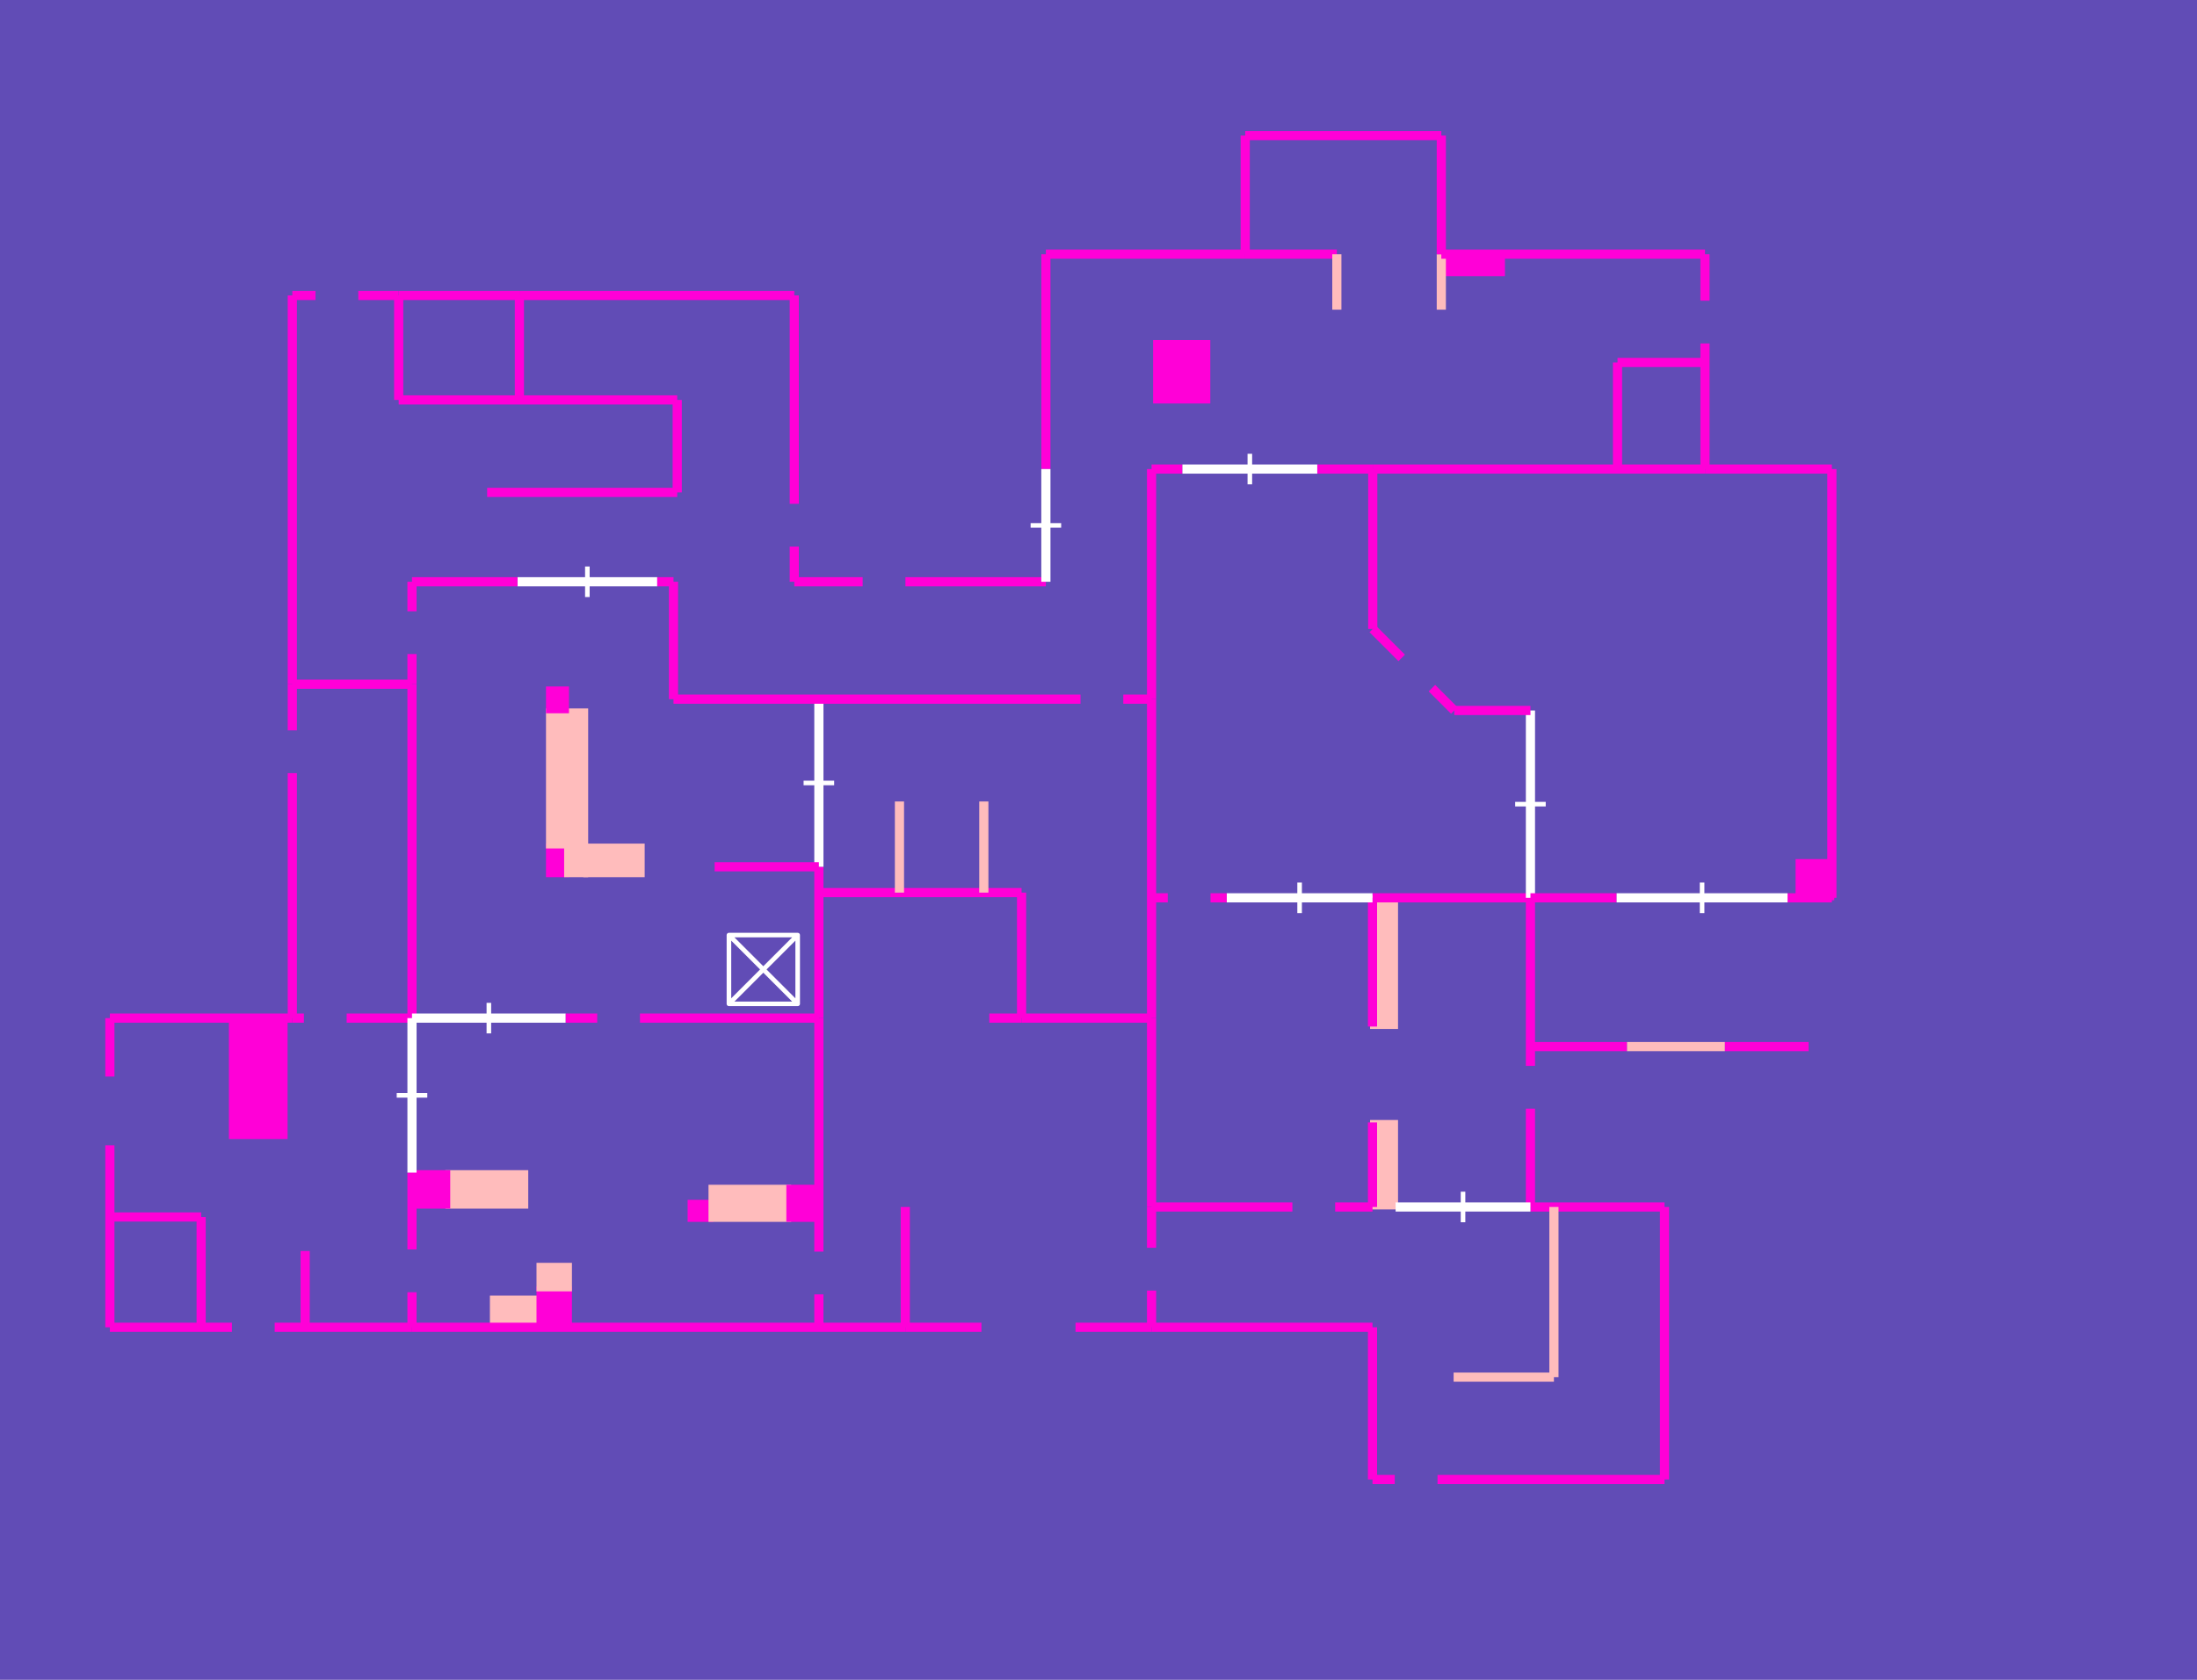
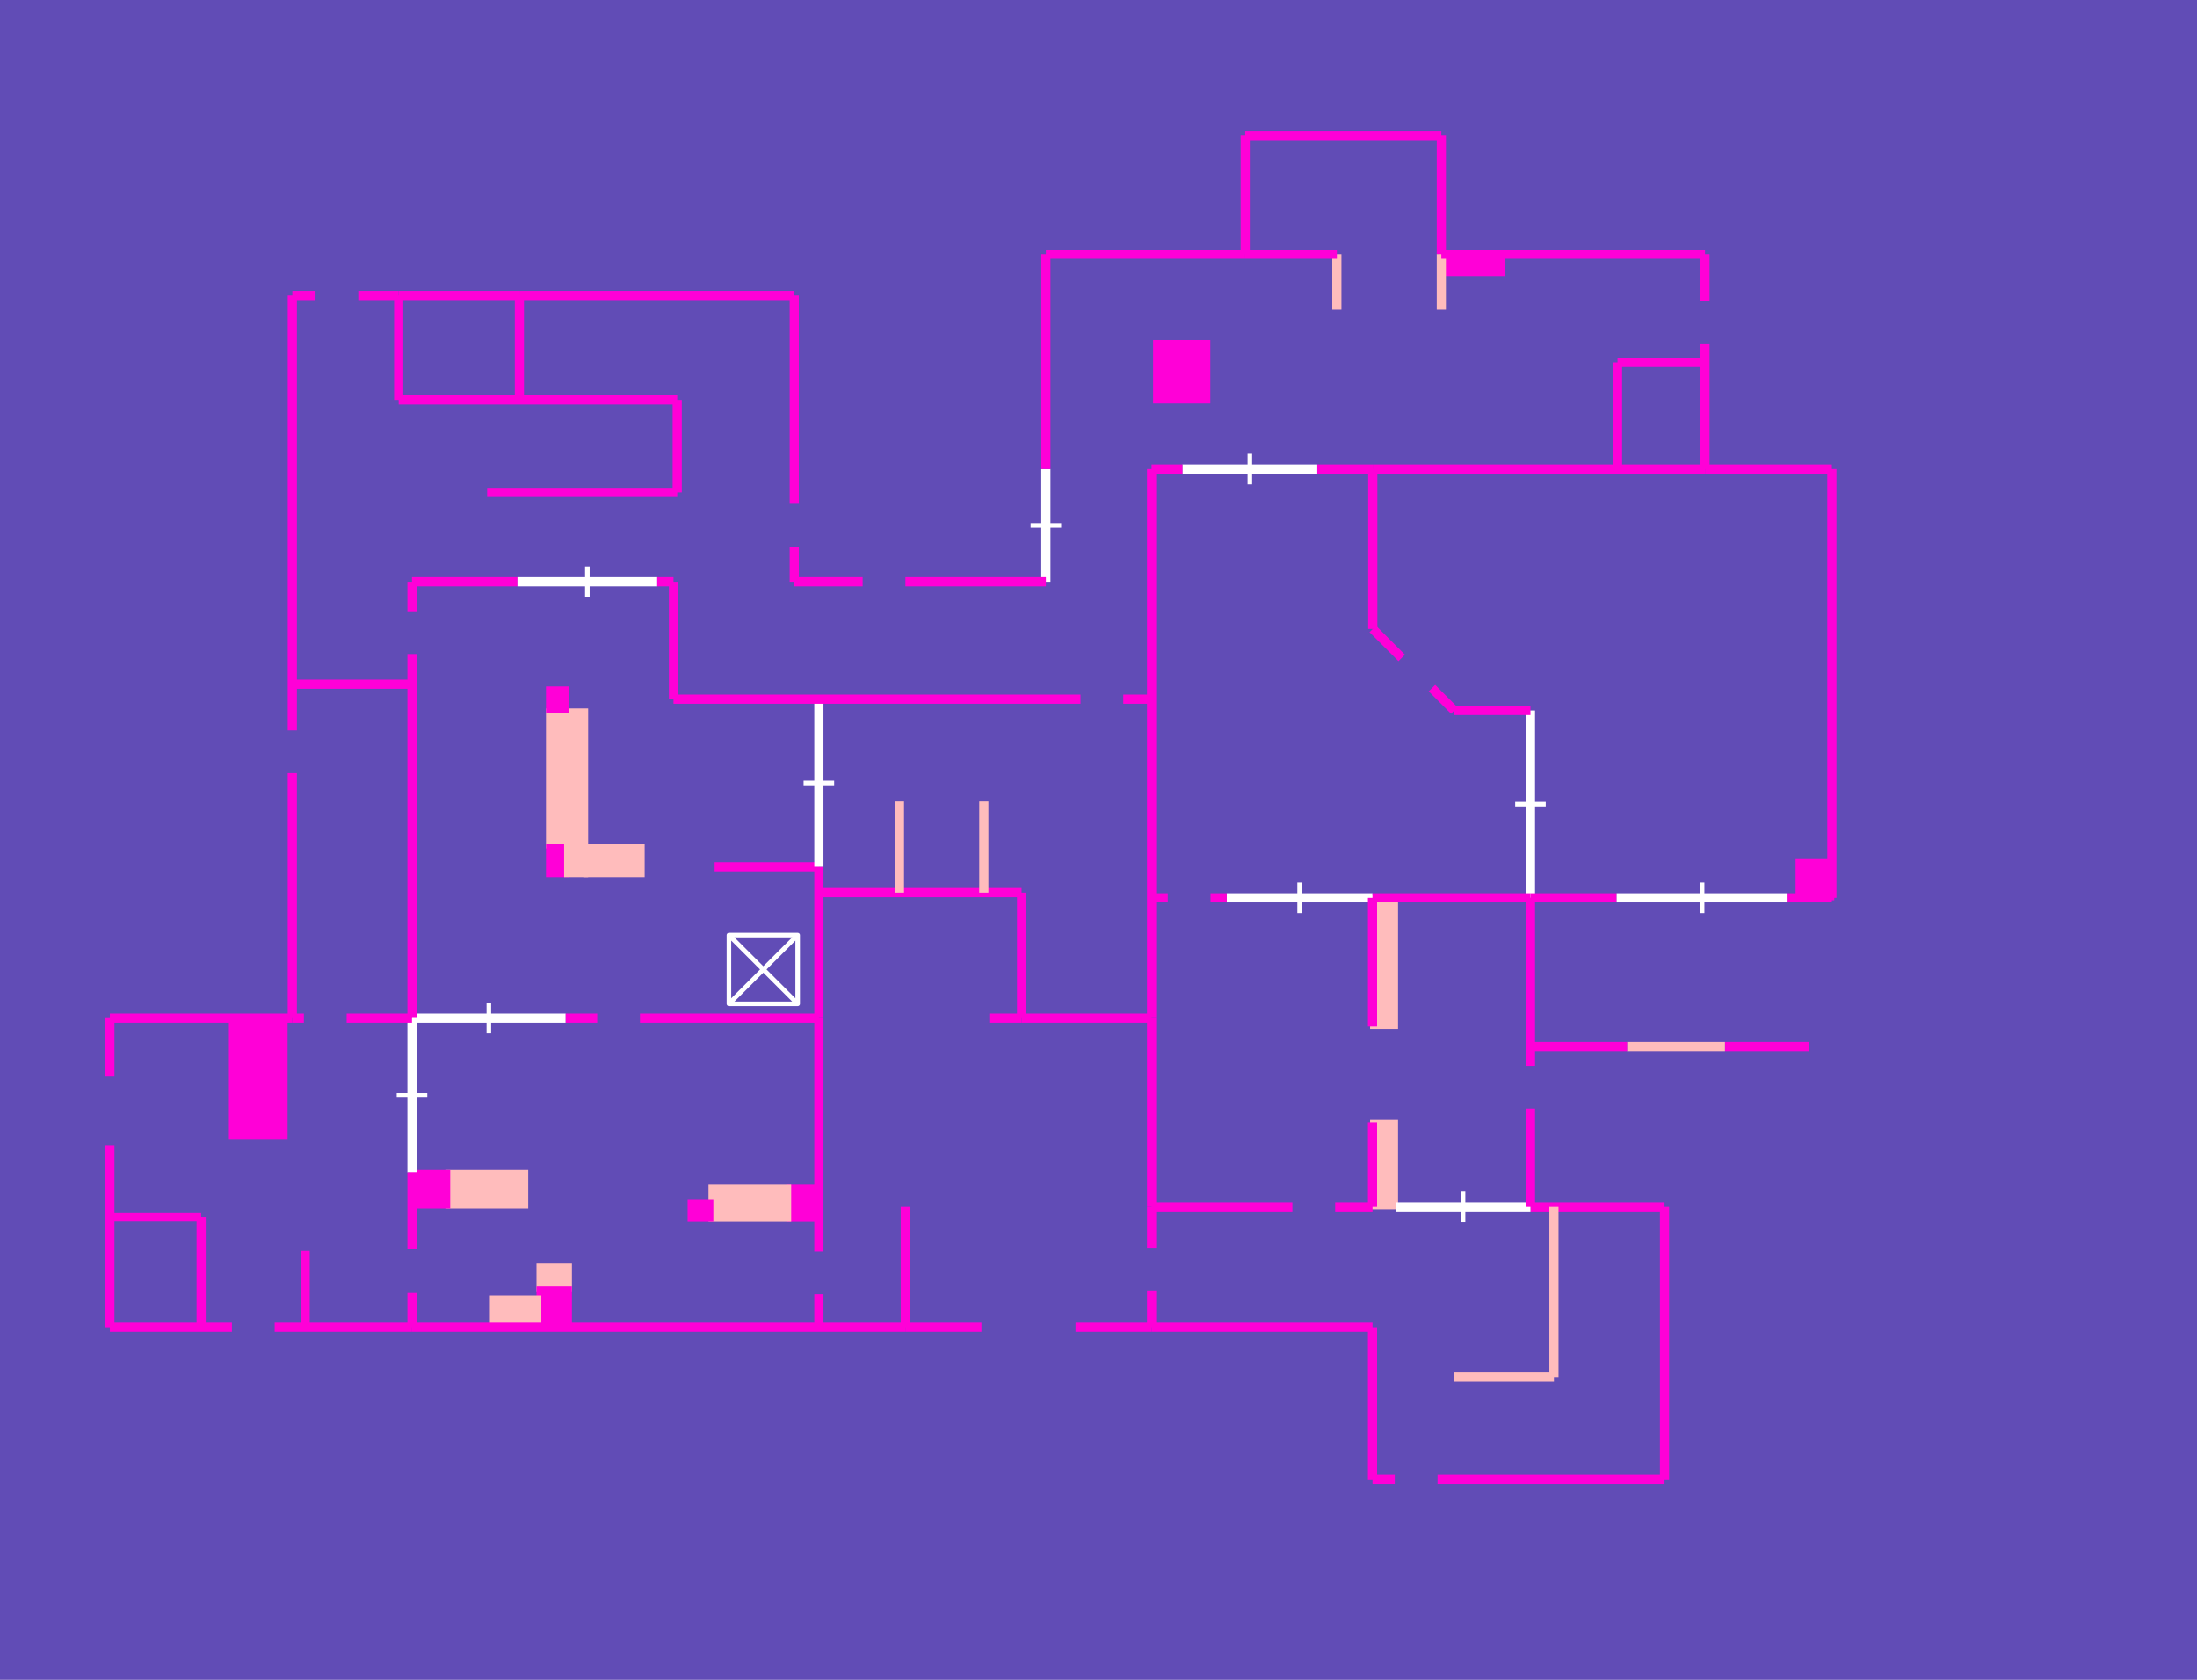
<svg xmlns="http://www.w3.org/2000/svg" viewBox="-20 -90 340 260">
  <rect fill="#614CB6" height="260" width="340" x="-20" y="-90" />
-   <path d="M67.681,-40.948 L64.871,-40.948 L64.871,-45.395 L67.681,-45.395 z" fill="#FF00D7" stroke="#FF00D7" stroke-width="0.75" transform="scale(1, -1)" />
+   <path d="M102.067,-98.745 L106.727,-98.745 L106.727,-93.754 L102.067,-93.754 z" fill="#FF00D7" stroke="#FF00D7" stroke-width="0.75" transform="scale(1, -1)" />
+   <path d="M70.647,-40.948 L79.392,-40.948 L79.392,-45.395 L70.647,-45.395 z" fill="#FFBCBC" stroke="#FFBCBC" stroke-width="0.75" transform="scale(1, -1)" />
+   <path d="M15.8,-85.931 L24.131,-85.931 L24.131,-67.585 L15.8,-67.585 z" fill="#FF00D7" stroke="#FF00D7" stroke-width="0.75" transform="scale(1, -1)" />
  <path d="M192.403,-83.729 L195.98,-83.729 L195.98,-96.816 L192.403,-96.816 z" fill="#FFBCBC" stroke="#FFBCBC" stroke-width="0.75" transform="scale(1, -1)" />
  <path d="M61.375,-91.495 L49.3,-91.495 L49.3,-96.695 L61.375,-96.695 z" fill="#FFBCBC" stroke="#FFBCBC" stroke-width="0.75" transform="scale(1, -1)" />
-   <path d="M56.191,-110.91 L63.402,-110.91 L63.402,-115.437 L56.191,-115.437 z" fill="#FFBCBC" stroke="#FFBCBC" stroke-width="0.75" transform="scale(1, -1)" />
+   <path d="M63.402,-105.837 L68.135,-105.837 L68.135,-109.503 L63.402,-109.503 z" fill="#FFBCBC" stroke="#FFBCBC" stroke-width="0.75" transform="scale(1, -1)" />
+   <path d="M70.647,-40.948 L64.871,-40.948 L64.871,-20.027 L70.647,-20.027 z" fill="#FFBCBC" stroke="#FFBCBC" stroke-width="0.75" transform="scale(1, -1)" />
  <path d="M68.135,-109.503 L63.402,-109.503 L63.402,-115.437 L68.135,-115.437 z" fill="#FF00D7" stroke="#FF00D7" stroke-width="0.75" transform="scale(1, -1)" />
-   <path d="M15.8,-85.931 L24.131,-85.931 L24.131,-67.585 L15.8,-67.585 z" fill="#FF00D7" stroke="#FF00D7" stroke-width="0.75" transform="scale(1, -1)" />
-   <path d="M166.928,36.995 L158.824,36.995 L158.824,27.922 L166.928,27.922 z" fill="#FF00D7" stroke="#FF00D7" stroke-width="0.75" transform="scale(1, -1)" />
-   <path d="M90.022,-96.084 L86.789,-96.084 L86.789,-98.745 L90.022,-98.745 z" fill="#FF00D7" stroke="#FF00D7" stroke-width="0.75" transform="scale(1, -1)" />
+   <path d="M212.522,47.633 L203.053,47.633 L203.053,50.659 L212.522,50.659 z" fill="#FF00D7" stroke="#FF00D7" stroke-width="0.75" transform="scale(1, -1)" />
+   <path d="M258.252,-43.347 L263.493,-43.347 L263.493,-48.965 L258.251,-48.965 z" fill="#FF00D7" stroke="#FF00D7" stroke-width="0.75" transform="scale(1, -1)" />
  <path d="M90.022,-93.754 L102.067,-93.754 L102.067,-98.745 L90.022,-98.745 z" fill="#FFBCBC" stroke="#FFBCBC" stroke-width="0.75" transform="scale(1, -1)" />
-   <path d="M70.647,-40.948 L79.392,-40.948 L79.392,-45.395 L70.647,-45.395 z" fill="#FFBCBC" stroke="#FFBCBC" stroke-width="0.75" transform="scale(1, -1)" />
-   <path d="M102.067,-98.745 L106.727,-98.745 L106.727,-93.754 L102.067,-93.754 z" fill="#FF00D7" stroke="#FF00D7" stroke-width="0.75" transform="scale(1, -1)" />
-   <path d="M192.403,-68.889 L195.98,-68.889 L195.98,-48.965 L192.403,-48.965 z" fill="#FFBCBC" stroke="#FFBCBC" stroke-width="0.75" transform="scale(1, -1)" />
-   <path d="M258.252,-43.347 L263.493,-43.347 L263.493,-48.965 L258.251,-48.965 z" fill="#FF00D7" stroke="#FF00D7" stroke-width="0.75" transform="scale(1, -1)" />
-   <path d="M212.522,47.633 L203.053,47.633 L203.053,50.659 L212.522,50.659 z" fill="#FF00D7" stroke="#FF00D7" stroke-width="0.75" transform="scale(1, -1)" />
-   <path d="M70.647,-40.948 L64.871,-40.948 L64.871,-20.027 L70.647,-20.027 z" fill="#FFBCBC" stroke="#FFBCBC" stroke-width="0.75" transform="scale(1, -1)" />
-   <path d="M70.647,-45.395 L67.681,-45.395 L67.681,-40.948 L70.647,-40.948 z" fill="#FFBCBC" stroke="#FFBCBC" stroke-width="0.75" transform="scale(1, -1)" />
+   <path d="M67.681,-40.948 L64.871,-40.948 L64.871,-45.395 L67.681,-45.395 z" fill="#FF00D7" stroke="#FF00D7" stroke-width="0.75" transform="scale(1, -1)" />
  <path d="M64.871,-16.628 L67.681,-16.628 L67.681,-20.027 L64.871,-20.027 z" fill="#FF00D7" stroke="#FF00D7" stroke-width="0.75" transform="scale(1, -1)" />
  <path d="M43.759,-91.495 L49.3,-91.495 L49.3,-96.695 L43.759,-96.695 z" fill="#FF00D7" stroke="#FF00D7" stroke-width="0.75" transform="scale(1, -1)" />
-   <path d="M63.402,-105.837 L68.135,-105.837 L68.135,-109.503 L63.402,-109.503 z" fill="#FFBCBC" stroke="#FFBCBC" stroke-width="0.75" transform="scale(1, -1)" />
+   <path d="M56.191,-110.91 L63.402,-110.91 L63.402,-115.437 L56.191,-115.437 z" fill="#FFBCBC" stroke="#FFBCBC" stroke-width="0.75" transform="scale(1, -1)" />
+   <path d="M90.022,-96.084 L86.789,-96.084 L86.789,-98.745 L90.022,-98.745 z" fill="#FF00D7" stroke="#FF00D7" stroke-width="0.75" transform="scale(1, -1)" />
+   <path d="M192.403,-68.889 L195.98,-68.889 L195.98,-48.965 L192.403,-48.965 z" fill="#FFBCBC" stroke="#FFBCBC" stroke-width="0.75" transform="scale(1, -1)" />
+   <path d="M166.928,36.995 L158.824,36.995 L158.824,27.922 L166.928,27.922 z" fill="#FF00D7" stroke="#FF00D7" stroke-width="0.75" transform="scale(1, -1)" />
+   <path d="M70.647,-45.395 L67.681,-45.395 L67.681,-40.948 L70.647,-40.948 z" fill="#FFBCBC" stroke="#FFBCBC" stroke-width="0.75" transform="scale(1, -1)" />
  <path d="M92.807,-65.373 L103.446,-54.735 L92.807,-54.735 L103.446,-65.373 L92.807,-65.373 L92.807,-54.735 L103.446,-54.735 L103.446,-65.373 z" fill="none" stroke="#FFFFFF" stroke-linejoin="round" stroke-width="0.709" transform="scale(1, -1)" />
+   <path d="M186.885,42.063 L186.885,50.659 z" fill="none" stroke="#FFBCBC" stroke-width="1.418" transform="scale(1, -1)" />
+   <path d="M192.403,-96.816 L192.403,-83.729 z" fill="none" stroke="#FF00D7" stroke-width="1.418" transform="scale(1, -1)" />
+   <path d="M192.403,-83.729 L192.403,-83.729 z" fill="none" stroke="#FF00D7" stroke-width="1.418" transform="scale(1, -1)" />
+   <path d="M43.759,-67.585 L67.55,-67.585 z" fill="none" stroke="#FFFFFF" stroke-width="1.418" transform="scale(1, -1)" />
+   <path d="M55.655,-69.949 L55.655,-65.221 z" fill="none" stroke="#FFFFFF" stroke-width="0.709" transform="scale(1, -1)" />
+   <path d="M141.858,17.399 L141.858,-0.045 z" fill="none" stroke="#FFFFFF" stroke-width="1.418" transform="scale(1, -1)" />
+   <path d="M139.494,8.677 L144.222,8.677 z" fill="none" stroke="#FFFFFF" stroke-width="0.709" transform="scale(1, -1)" />
+   <path d="M84.228,-18.218 L84.228,-0.045 z" fill="none" stroke="#FF00D7" stroke-width="1.418" transform="scale(1, -1)" />
+   <path d="M84.804,13.784 L84.804,28.1 z" fill="none" stroke="#FF00D7" stroke-width="1.418" transform="scale(1, -1)" />
+   <path d="M60.38,44.268 L41.7,44.268 z" fill="none" stroke="#FF00D7" stroke-width="1.418" transform="scale(1, -1)" />
+   <path d="M106.727,-115.437 L106.727,-110.345 z" fill="none" stroke="#FF00D7" stroke-width="1.418" transform="scale(1, -1)" />
+   <path d="M106.727,-103.725 L106.727,-67.585 z" fill="none" stroke="#FF00D7" stroke-width="1.418" transform="scale(1, -1)" />
+   <path d="M243.857,17.399 L263.493,17.399 z" fill="none" stroke="#FF00D7" stroke-width="1.418" transform="scale(1, -1)" />
+   <path d="M216.846,-96.816 L237.593,-96.816 z" fill="none" stroke="#FF00D7" stroke-width="1.418" transform="scale(1, -1)" />
+   <path d="M216.846,-48.965 L216.846,-19.969 z" fill="none" stroke="#FFFFFF" stroke-width="1.418" transform="scale(1, -1)" />
+   <path d="M219.211,-34.467 L214.482,-34.467 z" fill="none" stroke="#FFFFFF" stroke-width="0.709" transform="scale(1, -1)" />
+   <path d="M246.946,-71.991 L259.893,-71.991 z" fill="none" stroke="#FF00D7" stroke-width="1.418" transform="scale(1, -1)" />
+   <path d="M158.213,-96.816 L158.213,-67.585 z" fill="none" stroke="#FF00D7" stroke-width="1.418" transform="scale(1, -1)" />
+   <path d="M138.094,-48.157 L106.727,-48.157 z" fill="none" stroke="#FF00D7" stroke-width="1.418" transform="scale(1, -1)" />
+   <path d="M43.759,-115.437 L120.098,-115.437 z" fill="none" stroke="#FF00D7" stroke-width="1.418" transform="scale(1, -1)" />
+   <path d="M172.704,69.017 L172.704,50.659 z" fill="none" stroke="#FF00D7" stroke-width="1.418" transform="scale(1, -1)" />
  <path d="M172.704,50.659 L186.885,50.659 z" fill="none" stroke="#FF00D7" stroke-width="1.418" transform="scale(1, -1)" />
-   <path d="M27.224,-103.63 L27.224,-115.437 z" fill="none" stroke="#FF00D7" stroke-width="1.418" transform="scale(1, -1)" />
+   <path d="M25.237,-67.585 L25.237,-29.667 z" fill="none" stroke="#FF00D7" stroke-width="1.418" transform="scale(1, -1)" />
+   <path d="M25.237,-23.047 L25.237,-15.904 z" fill="none" stroke="#FF00D7" stroke-width="1.418" transform="scale(1, -1)" />
+   <path d="M131.881,-115.437 L120.098,-115.437 z" fill="none" stroke="#FF00D7" stroke-width="1.418" transform="scale(1, -1)" />
+   <path d="M67.55,-67.585 L72.421,-67.585 z" fill="none" stroke="#FF00D7" stroke-width="1.418" transform="scale(1, -1)" />
+   <path d="M79.04,-67.585 L106.727,-67.585 z" fill="none" stroke="#FF00D7" stroke-width="1.418" transform="scale(1, -1)" />
+   <path d="M263.493,-48.965 L256.636,-48.965 z" fill="none" stroke="#FF00D7" stroke-width="1.418" transform="scale(1, -1)" />
+   <path d="M230.32,33.897 L243.857,33.897 z" fill="none" stroke="#FF00D7" stroke-width="1.418" transform="scale(1, -1)" />
+   <path d="M263.493,17.399 L263.493,-48.965 z" fill="none" stroke="#FF00D7" stroke-width="1.418" transform="scale(1, -1)" />
+   <path d="M25.237,-15.904 L25.237,44.268 z" fill="none" stroke="#FF00D7" stroke-width="1.418" transform="scale(1, -1)" />
+   <path d="M60.38,44.268 L102.919,44.268 z" fill="none" stroke="#FF00D7" stroke-width="1.418" transform="scale(1, -1)" />
+   <path d="M192.403,-115.437 L192.403,-138.998 z" fill="none" stroke="#FF00D7" stroke-width="1.418" transform="scale(1, -1)" />
+   <path d="M192.443,-7.352 L196.922,-11.831 z" fill="none" stroke="#FF00D7" stroke-width="1.418" transform="scale(1, -1)" />
+   <path d="M201.602,-16.512 L205.06,-19.969 z" fill="none" stroke="#FF00D7" stroke-width="1.418" transform="scale(1, -1)" />
+   <path d="M146.443,-115.437 L158.213,-115.437 z" fill="none" stroke="#FF00D7" stroke-width="1.418" transform="scale(1, -1)" />
+   <path d="M158.213,-96.816 L180.003,-96.816 z" fill="none" stroke="#FF00D7" stroke-width="1.418" transform="scale(1, -1)" />
+   <path d="M186.623,-96.816 L192.403,-96.816 z" fill="none" stroke="#FF00D7" stroke-width="1.418" transform="scale(1, -1)" />
+   <path d="M203.053,50.659 L203.053,69.017 z" fill="none" stroke="#FF00D7" stroke-width="1.418" transform="scale(1, -1)" />
+   <path d="M11.129,-98.366 L-2.997,-98.366 z" fill="none" stroke="#FF00D7" stroke-width="1.418" transform="scale(1, -1)" />
+   <path d="M43.759,-0.045 L60.085,-0.045 z" fill="none" stroke="#FF00D7" stroke-width="1.418" transform="scale(1, -1)" />
+   <path d="M25.237,-15.904 L43.759,-15.904 z" fill="none" stroke="#FF00D7" stroke-width="1.418" transform="scale(1, -1)" />
+   <path d="M158.213,-18.218 L158.213,17.399 z" fill="none" stroke="#FF00D7" stroke-width="1.418" transform="scale(1, -1)" />
+   <path d="M158.213,-115.437 L192.403,-115.437 z" fill="none" stroke="#FF00D7" stroke-width="1.418" transform="scale(1, -1)" />
+   <path d="M138.094,-48.157 L138.094,-67.585 z" fill="none" stroke="#FF00D7" stroke-width="1.418" transform="scale(1, -1)" />
+   <path d="M237.593,-96.816 L237.593,-138.998 z" fill="none" stroke="#FF00D7" stroke-width="1.418" transform="scale(1, -1)" />
+   <path d="M132.254,-34.053 L132.254,-48.157 z" fill="none" stroke="#FFBCBC" stroke-width="1.418" transform="scale(1, -1)" />
+   <path d="M192.403,-48.965 L169.844,-48.965 z" fill="none" stroke="#FFFFFF" stroke-width="1.418" transform="scale(1, -1)" />
+   <path d="M181.124,-46.601 L181.124,-51.33 z" fill="none" stroke="#FFFFFF" stroke-width="0.709" transform="scale(1, -1)" />
+   <path d="M230.186,-48.965 L216.846,-48.965 z" fill="none" stroke="#FF00D7" stroke-width="1.418" transform="scale(1, -1)" />
+   <path d="M205.06,-19.969 L216.846,-19.969 z" fill="none" stroke="#FF00D7" stroke-width="1.418" transform="scale(1, -1)" />
+   <path d="M220.48,-123.154 L204.958,-123.154 z" fill="none" stroke="#FFBCBC" stroke-width="1.418" transform="scale(1, -1)" />
  <path d="M230.32,17.399 L230.32,33.897 z" fill="none" stroke="#FF00D7" stroke-width="1.418" transform="scale(1, -1)" />
+   <path d="M195.98,-96.816 L216.846,-96.816 z" fill="none" stroke="#FFFFFF" stroke-width="1.418" transform="scale(1, -1)" />
+   <path d="M206.413,-99.18 L206.413,-94.452 z" fill="none" stroke="#FFFFFF" stroke-width="0.709" transform="scale(1, -1)" />
  <path d="M43.759,-15.904 L43.759,-67.585 z" fill="none" stroke="#FF00D7" stroke-width="1.418" transform="scale(1, -1)" />
+   <path d="M60.38,44.268 L60.38,28.1 z" fill="none" stroke="#FF00D7" stroke-width="1.418" transform="scale(1, -1)" />
+   <path d="M192.403,-68.889 L192.403,-48.965 z" fill="none" stroke="#FF00D7" stroke-width="1.418" transform="scale(1, -1)" />
+   <path d="M183.854,17.399 L192.443,17.399 z" fill="none" stroke="#FF00D7" stroke-width="1.418" transform="scale(1, -1)" />
+   <path d="M237.593,-138.998 L202.465,-138.998 z" fill="none" stroke="#FF00D7" stroke-width="1.418" transform="scale(1, -1)" />
+   <path d="M195.845,-138.998 L192.403,-138.998 z" fill="none" stroke="#FF00D7" stroke-width="1.418" transform="scale(1, -1)" />
+   <path d="M230.186,-48.965 L256.636,-48.965 z" fill="none" stroke="#FFFFFF" stroke-width="1.418" transform="scale(1, -1)" />
+   <path d="M243.411,-51.33 L243.411,-46.601 z" fill="none" stroke="#FFFFFF" stroke-width="0.709" transform="scale(1, -1)" />
+   <path d="M203.053,69.017 L172.704,69.017 z" fill="none" stroke="#FF00D7" stroke-width="1.418" transform="scale(1, -1)" />
+   <path d="M141.858,-0.045 L120.119,-0.045 z" fill="none" stroke="#FF00D7" stroke-width="1.418" transform="scale(1, -1)" />
+   <path d="M113.5,-0.045 L102.919,-0.045 z" fill="none" stroke="#FF00D7" stroke-width="1.418" transform="scale(1, -1)" />
+   <path d="M41.7,44.268 L35.448,44.268 z" fill="none" stroke="#FF00D7" stroke-width="1.418" transform="scale(1, -1)" />
+   <path d="M28.829,44.268 L25.237,44.268 z" fill="none" stroke="#FF00D7" stroke-width="1.418" transform="scale(1, -1)" />
+   <path d="M106.727,-44.159 L90.594,-44.159 z" fill="none" stroke="#FF00D7" stroke-width="1.418" transform="scale(1, -1)" />
+   <path d="M246.946,-71.991 L231.795,-71.991 z" fill="none" stroke="#FFBCBC" stroke-width="1.418" transform="scale(1, -1)" />
+   <path d="M120.098,-115.437 L120.098,-96.816 z" fill="none" stroke="#FF00D7" stroke-width="1.418" transform="scale(1, -1)" />
+   <path d="M216.846,-96.816 L216.846,-81.597 z" fill="none" stroke="#FF00D7" stroke-width="1.418" transform="scale(1, -1)" />
+   <path d="M216.846,-74.977 L216.846,-48.965 z" fill="none" stroke="#FF00D7" stroke-width="1.418" transform="scale(1, -1)" />
+   <path d="M43.759,-0.045 L43.759,-4.614 z" fill="none" stroke="#FF00D7" stroke-width="1.418" transform="scale(1, -1)" />
+   <path d="M43.759,-11.233 L43.759,-15.904 z" fill="none" stroke="#FF00D7" stroke-width="1.418" transform="scale(1, -1)" />
+   <path d="M119.197,-34.053 L119.197,-48.157 z" fill="none" stroke="#FFBCBC" stroke-width="1.418" transform="scale(1, -1)" />
+   <path d="M55.389,13.784 L84.804,13.784 z" fill="none" stroke="#FF00D7" stroke-width="1.418" transform="scale(1, -1)" />
+   <path d="M43.759,-91.495 L43.759,-67.585 z" fill="none" stroke="#FFFFFF" stroke-width="1.418" transform="scale(1, -1)" />
+   <path d="M46.124,-79.54 L41.395,-79.54 z" fill="none" stroke="#FFFFFF" stroke-width="0.709" transform="scale(1, -1)" />
+   <path d="M-2.997,-67.585 L-2.997,-76.63 z" fill="none" stroke="#FF00D7" stroke-width="1.418" transform="scale(1, -1)" />
+   <path d="M-2.997,-87.268 L-2.997,-115.437 z" fill="none" stroke="#FF00D7" stroke-width="1.418" transform="scale(1, -1)" />
+   <path d="M172.704,50.659 L141.858,50.659 z" fill="none" stroke="#FF00D7" stroke-width="1.418" transform="scale(1, -1)" />
+   <path d="M133.101,-67.585 L138.094,-67.585 z" fill="none" stroke="#FF00D7" stroke-width="1.418" transform="scale(1, -1)" />
+   <path d="M-2.997,-67.585 L25.237,-67.585 z" fill="none" stroke="#FF00D7" stroke-width="1.418" transform="scale(1, -1)" />
+   <path d="M102.919,44.268 L102.919,12.018 z" fill="none" stroke="#FF00D7" stroke-width="1.418" transform="scale(1, -1)" />
+   <path d="M102.919,5.398 L102.919,-0.045 z" fill="none" stroke="#FF00D7" stroke-width="1.418" transform="scale(1, -1)" />
+   <path d="M192.443,17.399 L192.443,-7.352 z" fill="none" stroke="#FF00D7" stroke-width="1.418" transform="scale(1, -1)" />
+   <path d="M162.988,17.399 L183.854,17.399 z" fill="none" stroke="#FFFFFF" stroke-width="1.418" transform="scale(1, -1)" />
+   <path d="M173.421,15.035 L173.421,19.763 z" fill="none" stroke="#FFFFFF" stroke-width="0.709" transform="scale(1, -1)" />
  <path d="M158.213,-96.816 L158.213,-103.134 z" fill="none" stroke="#FF00D7" stroke-width="1.418" transform="scale(1, -1)" />
  <path d="M158.213,-109.753 L158.213,-115.437 z" fill="none" stroke="#FF00D7" stroke-width="1.418" transform="scale(1, -1)" />
-   <path d="M216.846,-96.816 L216.846,-81.597 z" fill="none" stroke="#FF00D7" stroke-width="1.418" transform="scale(1, -1)" />
-   <path d="M216.846,-74.977 L216.846,-48.965 z" fill="none" stroke="#FF00D7" stroke-width="1.418" transform="scale(1, -1)" />
-   <path d="M216.846,-96.816 L237.593,-96.816 z" fill="none" stroke="#FF00D7" stroke-width="1.418" transform="scale(1, -1)" />
-   <path d="M192.403,-68.889 L192.403,-48.965 z" fill="none" stroke="#FF00D7" stroke-width="1.418" transform="scale(1, -1)" />
-   <path d="M11.129,-98.366 L-2.997,-98.366 z" fill="none" stroke="#FF00D7" stroke-width="1.418" transform="scale(1, -1)" />
-   <path d="M60.38,44.268 L102.919,44.268 z" fill="none" stroke="#FF00D7" stroke-width="1.418" transform="scale(1, -1)" />
-   <path d="M138.094,-48.157 L106.727,-48.157 z" fill="none" stroke="#FF00D7" stroke-width="1.418" transform="scale(1, -1)" />
-   <path d="M192.403,-96.816 L192.403,-83.729 z" fill="none" stroke="#FF00D7" stroke-width="1.418" transform="scale(1, -1)" />
-   <path d="M25.237,-67.585 L27.028,-67.585 z" fill="none" stroke="#FF00D7" stroke-width="1.418" transform="scale(1, -1)" />
-   <path d="M33.648,-67.585 L43.759,-67.585 z" fill="none" stroke="#FF00D7" stroke-width="1.418" transform="scale(1, -1)" />
-   <path d="M-2.997,-67.585 L-2.997,-76.63 z" fill="none" stroke="#FF00D7" stroke-width="1.418" transform="scale(1, -1)" />
-   <path d="M-2.997,-87.268 L-2.997,-115.437 z" fill="none" stroke="#FF00D7" stroke-width="1.418" transform="scale(1, -1)" />
-   <path d="M25.237,-67.585 L25.237,-29.667 z" fill="none" stroke="#FF00D7" stroke-width="1.418" transform="scale(1, -1)" />
-   <path d="M25.237,-23.047 L25.237,-15.904 z" fill="none" stroke="#FF00D7" stroke-width="1.418" transform="scale(1, -1)" />
-   <path d="M231.795,-71.991 L216.846,-71.991 z" fill="none" stroke="#FF00D7" stroke-width="1.418" transform="scale(1, -1)" />
-   <path d="M133.101,-67.585 L138.094,-67.585 z" fill="none" stroke="#FF00D7" stroke-width="1.418" transform="scale(1, -1)" />
-   <path d="M106.727,-67.585 L106.727,-44.159 z" fill="none" stroke="#FF00D7" stroke-width="1.418" transform="scale(1, -1)" />
-   <path d="M43.759,-115.437 L120.098,-115.437 z" fill="none" stroke="#FF00D7" stroke-width="1.418" transform="scale(1, -1)" />
-   <path d="M43.759,-0.045 L43.759,-4.614 z" fill="none" stroke="#FF00D7" stroke-width="1.418" transform="scale(1, -1)" />
-   <path d="M43.759,-11.233 L43.759,-15.904 z" fill="none" stroke="#FF00D7" stroke-width="1.418" transform="scale(1, -1)" />
-   <path d="M246.946,-71.991 L231.795,-71.991 z" fill="none" stroke="#FFBCBC" stroke-width="1.418" transform="scale(1, -1)" />
-   <path d="M-2.997,-67.585 L25.237,-67.585 z" fill="none" stroke="#FF00D7" stroke-width="1.418" transform="scale(1, -1)" />
-   <path d="M183.854,17.399 L192.443,17.399 z" fill="none" stroke="#FF00D7" stroke-width="1.418" transform="scale(1, -1)" />
-   <path d="M158.213,-18.218 L158.213,17.399 z" fill="none" stroke="#FF00D7" stroke-width="1.418" transform="scale(1, -1)" />
-   <path d="M192.403,-48.965 L216.846,-48.965 z" fill="none" stroke="#FF00D7" stroke-width="1.418" transform="scale(1, -1)" />
-   <path d="M43.759,-115.437 L43.759,-110.013 z" fill="none" stroke="#FF00D7" stroke-width="1.418" transform="scale(1, -1)" />
-   <path d="M43.759,-103.393 L43.759,-91.495 z" fill="none" stroke="#FF00D7" stroke-width="1.418" transform="scale(1, -1)" />
-   <path d="M43.759,-67.585 L67.55,-67.585 z" fill="none" stroke="#FFFFFF" stroke-width="1.418" transform="scale(1, -1)" />
-   <path d="M55.655,-69.949 L55.655,-65.221 z" fill="none" stroke="#FFFFFF" stroke-width="0.709" transform="scale(1, -1)" />
-   <path d="M263.493,-48.965 L256.636,-48.965 z" fill="none" stroke="#FF00D7" stroke-width="1.418" transform="scale(1, -1)" />
-   <path d="M192.403,-83.729 L192.403,-83.729 z" fill="none" stroke="#FF00D7" stroke-width="1.418" transform="scale(1, -1)" />
-   <path d="M192.403,-48.965 L169.844,-48.965 z" fill="none" stroke="#FFFFFF" stroke-width="1.418" transform="scale(1, -1)" />
-   <path d="M181.124,-46.601 L181.124,-51.33 z" fill="none" stroke="#FFFFFF" stroke-width="0.709" transform="scale(1, -1)" />
-   <path d="M192.443,-7.352 L196.922,-11.831 z" fill="none" stroke="#FF00D7" stroke-width="1.418" transform="scale(1, -1)" />
-   <path d="M201.602,-16.512 L205.06,-19.969 z" fill="none" stroke="#FF00D7" stroke-width="1.418" transform="scale(1, -1)" />
-   <path d="M141.858,50.659 L141.858,17.399 z" fill="none" stroke="#FF00D7" stroke-width="1.418" transform="scale(1, -1)" />
-   <path d="M41.7,28.1 L41.7,44.268 z" fill="none" stroke="#FF00D7" stroke-width="1.418" transform="scale(1, -1)" />
+   <path d="M11.129,-115.437 L11.129,-98.366 z" fill="none" stroke="#FF00D7" stroke-width="1.418" transform="scale(1, -1)" />
+   <path d="M27.224,-103.63 L27.224,-115.437 z" fill="none" stroke="#FF00D7" stroke-width="1.418" transform="scale(1, -1)" />
  <path d="M81.712,-0.045 L60.085,-0.045 z" fill="none" stroke="#FFFFFF" stroke-width="1.418" transform="scale(1, -1)" />
  <path d="M70.898,2.319 L70.898,-2.41 z" fill="none" stroke="#FFFFFF" stroke-width="0.709" transform="scale(1, -1)" />
  <path d="M203.053,50.659 L203.053,42.063 z" fill="none" stroke="#FFBCBC" stroke-width="1.418" transform="scale(1, -1)" />
-   <path d="M43.759,-0.045 L60.085,-0.045 z" fill="none" stroke="#FF00D7" stroke-width="1.418" transform="scale(1, -1)" />
-   <path d="M60.38,44.268 L60.38,28.1 z" fill="none" stroke="#FF00D7" stroke-width="1.418" transform="scale(1, -1)" />
-   <path d="M243.857,17.399 L263.493,17.399 z" fill="none" stroke="#FF00D7" stroke-width="1.418" transform="scale(1, -1)" />
-   <path d="M132.254,-34.053 L132.254,-48.157 z" fill="none" stroke="#FFBCBC" stroke-width="1.418" transform="scale(1, -1)" />
-   <path d="M237.593,-96.816 L237.593,-138.998 z" fill="none" stroke="#FF00D7" stroke-width="1.418" transform="scale(1, -1)" />
-   <path d="M186.885,42.063 L186.885,50.659 z" fill="none" stroke="#FFBCBC" stroke-width="1.418" transform="scale(1, -1)" />
-   <path d="M172.704,69.017 L172.704,50.659 z" fill="none" stroke="#FF00D7" stroke-width="1.418" transform="scale(1, -1)" />
+   <path d="M41.7,28.1 L41.7,44.268 z" fill="none" stroke="#FF00D7" stroke-width="1.418" transform="scale(1, -1)" />
+   <path d="M84.804,28.1 L41.7,28.1 z" fill="none" stroke="#FF00D7" stroke-width="1.418" transform="scale(1, -1)" />
+   <path d="M231.795,-71.991 L216.846,-71.991 z" fill="none" stroke="#FF00D7" stroke-width="1.418" transform="scale(1, -1)" />
+   <path d="M106.727,-67.585 L106.727,-44.159 z" fill="none" stroke="#FF00D7" stroke-width="1.418" transform="scale(1, -1)" />
+   <path d="M138.094,-67.585 L158.213,-67.585 z" fill="none" stroke="#FF00D7" stroke-width="1.418" transform="scale(1, -1)" />
  <path d="M106.727,-18.218 L106.727,-44.159 z" fill="none" stroke="#FFFFFF" stroke-width="1.418" transform="scale(1, -1)" />
  <path d="M104.363,-31.188 L109.091,-31.188 z" fill="none" stroke="#FFFFFF" stroke-width="0.709" transform="scale(1, -1)" />
-   <path d="M246.946,-71.991 L259.893,-71.991 z" fill="none" stroke="#FF00D7" stroke-width="1.418" transform="scale(1, -1)" />
-   <path d="M203.053,69.017 L172.704,69.017 z" fill="none" stroke="#FF00D7" stroke-width="1.418" transform="scale(1, -1)" />
-   <path d="M25.237,-15.904 L43.759,-15.904 z" fill="none" stroke="#FF00D7" stroke-width="1.418" transform="scale(1, -1)" />
+   <path d="M243.857,17.399 L243.857,36.838 z" fill="none" stroke="#FF00D7" stroke-width="1.418" transform="scale(1, -1)" />
+   <path d="M243.857,43.457 L243.857,50.659 z" fill="none" stroke="#FF00D7" stroke-width="1.418" transform="scale(1, -1)" />
+   <path d="M141.858,50.659 L141.858,17.399 z" fill="none" stroke="#FF00D7" stroke-width="1.418" transform="scale(1, -1)" />
  <path d="M81.712,-0.045 L84.228,-0.045 z" fill="none" stroke="#FF00D7" stroke-width="1.418" transform="scale(1, -1)" />
-   <path d="M230.32,33.897 L243.857,33.897 z" fill="none" stroke="#FF00D7" stroke-width="1.418" transform="scale(1, -1)" />
-   <path d="M216.846,-48.965 L216.846,-19.969 z" fill="none" stroke="#FFFFFF" stroke-width="1.418" transform="scale(1, -1)" />
-   <path d="M219.211,-34.467 L214.482,-34.467 z" fill="none" stroke="#FFFFFF" stroke-width="0.709" transform="scale(1, -1)" />
  <path d="M169.844,-48.965 L167.337,-48.965 z" fill="none" stroke="#FF00D7" stroke-width="1.418" transform="scale(1, -1)" />
  <path d="M160.717,-48.965 L158.213,-48.965 z" fill="none" stroke="#FF00D7" stroke-width="1.418" transform="scale(1, -1)" />
-   <path d="M141.858,-0.045 L120.119,-0.045 z" fill="none" stroke="#FF00D7" stroke-width="1.418" transform="scale(1, -1)" />
-   <path d="M113.5,-0.045 L102.919,-0.045 z" fill="none" stroke="#FF00D7" stroke-width="1.418" transform="scale(1, -1)" />
-   <path d="M138.094,-67.585 L158.213,-67.585 z" fill="none" stroke="#FF00D7" stroke-width="1.418" transform="scale(1, -1)" />
-   <path d="M158.213,17.399 L162.988,17.399 z" fill="none" stroke="#FF00D7" stroke-width="1.418" transform="scale(1, -1)" />
+   <path d="M-2.997,-115.437 L15.89,-115.437 z" fill="none" stroke="#FF00D7" stroke-width="1.418" transform="scale(1, -1)" />
+   <path d="M22.509,-115.437 L43.759,-115.437 z" fill="none" stroke="#FF00D7" stroke-width="1.418" transform="scale(1, -1)" />
  <path d="M84.228,-18.218 L147.216,-18.218 z" fill="none" stroke="#FF00D7" stroke-width="1.418" transform="scale(1, -1)" />
  <path d="M153.836,-18.218 L158.213,-18.218 z" fill="none" stroke="#FF00D7" stroke-width="1.418" transform="scale(1, -1)" />
-   <path d="M162.988,17.399 L183.854,17.399 z" fill="none" stroke="#FFFFFF" stroke-width="1.418" transform="scale(1, -1)" />
-   <path d="M173.421,15.035 L173.421,19.763 z" fill="none" stroke="#FFFFFF" stroke-width="0.709" transform="scale(1, -1)" />
-   <path d="M220.48,-123.154 L204.958,-123.154 z" fill="none" stroke="#FFBCBC" stroke-width="1.418" transform="scale(1, -1)" />
-   <path d="M230.186,-48.965 L216.846,-48.965 z" fill="none" stroke="#FF00D7" stroke-width="1.418" transform="scale(1, -1)" />
-   <path d="M102.919,44.268 L102.919,12.018 z" fill="none" stroke="#FF00D7" stroke-width="1.418" transform="scale(1, -1)" />
-   <path d="M102.919,5.398 L102.919,-0.045 z" fill="none" stroke="#FF00D7" stroke-width="1.418" transform="scale(1, -1)" />
-   <path d="M119.197,-34.053 L119.197,-48.157 z" fill="none" stroke="#FFBCBC" stroke-width="1.418" transform="scale(1, -1)" />
-   <path d="M25.237,-15.904 L25.237,44.268 z" fill="none" stroke="#FF00D7" stroke-width="1.418" transform="scale(1, -1)" />
-   <path d="M195.98,-96.816 L216.846,-96.816 z" fill="none" stroke="#FFFFFF" stroke-width="1.418" transform="scale(1, -1)" />
-   <path d="M206.413,-99.18 L206.413,-94.452 z" fill="none" stroke="#FFFFFF" stroke-width="0.709" transform="scale(1, -1)" />
-   <path d="M158.213,-96.816 L158.213,-67.585 z" fill="none" stroke="#FF00D7" stroke-width="1.418" transform="scale(1, -1)" />
-   <path d="M106.727,-115.437 L106.727,-110.345 z" fill="none" stroke="#FF00D7" stroke-width="1.418" transform="scale(1, -1)" />
-   <path d="M106.727,-103.725 L106.727,-67.585 z" fill="none" stroke="#FF00D7" stroke-width="1.418" transform="scale(1, -1)" />
-   <path d="M146.443,-115.437 L158.213,-115.437 z" fill="none" stroke="#FF00D7" stroke-width="1.418" transform="scale(1, -1)" />
-   <path d="M205.06,-19.969 L216.846,-19.969 z" fill="none" stroke="#FF00D7" stroke-width="1.418" transform="scale(1, -1)" />
-   <path d="M230.186,-48.965 L256.636,-48.965 z" fill="none" stroke="#FFFFFF" stroke-width="1.418" transform="scale(1, -1)" />
-   <path d="M243.411,-51.33 L243.411,-46.601 z" fill="none" stroke="#FFFFFF" stroke-width="0.709" transform="scale(1, -1)" />
-   <path d="M43.759,-91.495 L43.759,-67.585 z" fill="none" stroke="#FFFFFF" stroke-width="1.418" transform="scale(1, -1)" />
-   <path d="M46.124,-79.54 L41.395,-79.54 z" fill="none" stroke="#FFFFFF" stroke-width="0.709" transform="scale(1, -1)" />
-   <path d="M84.804,13.784 L84.804,28.1 z" fill="none" stroke="#FF00D7" stroke-width="1.418" transform="scale(1, -1)" />
-   <path d="M243.857,17.399 L243.857,36.838 z" fill="none" stroke="#FF00D7" stroke-width="1.418" transform="scale(1, -1)" />
-   <path d="M243.857,43.457 L243.857,50.659 z" fill="none" stroke="#FF00D7" stroke-width="1.418" transform="scale(1, -1)" />
-   <path d="M131.881,-115.437 L120.098,-115.437 z" fill="none" stroke="#FF00D7" stroke-width="1.418" transform="scale(1, -1)" />
+   <path d="M243.857,17.399 L192.443,17.399 z" fill="none" stroke="#FF00D7" stroke-width="1.418" transform="scale(1, -1)" />
+   <path d="M158.213,17.399 L162.988,17.399 z" fill="none" stroke="#FF00D7" stroke-width="1.418" transform="scale(1, -1)" />
+   <path d="M43.759,-115.437 L43.759,-110.013 z" fill="none" stroke="#FF00D7" stroke-width="1.418" transform="scale(1, -1)" />
+   <path d="M43.759,-103.393 L43.759,-91.495 z" fill="none" stroke="#FF00D7" stroke-width="1.418" transform="scale(1, -1)" />
+   <path d="M158.213,-67.585 L158.213,-18.218 z" fill="none" stroke="#FF00D7" stroke-width="1.418" transform="scale(1, -1)" />
+   <path d="M25.237,-67.585 L27.028,-67.585 z" fill="none" stroke="#FF00D7" stroke-width="1.418" transform="scale(1, -1)" />
+   <path d="M33.648,-67.585 L43.759,-67.585 z" fill="none" stroke="#FF00D7" stroke-width="1.418" transform="scale(1, -1)" />
+   <path d="M243.857,50.659 L203.053,50.659 z" fill="none" stroke="#FF00D7" stroke-width="1.418" transform="scale(1, -1)" />
+   <path d="M192.403,-48.965 L216.846,-48.965 z" fill="none" stroke="#FF00D7" stroke-width="1.418" transform="scale(1, -1)" />
  <path d="M220.48,-96.816 L220.48,-123.154 z" fill="none" stroke="#FFBCBC" stroke-width="1.418" transform="scale(1, -1)" />
-   <path d="M243.857,17.399 L192.443,17.399 z" fill="none" stroke="#FF00D7" stroke-width="1.418" transform="scale(1, -1)" />
-   <path d="M192.443,17.399 L192.443,-7.352 z" fill="none" stroke="#FF00D7" stroke-width="1.418" transform="scale(1, -1)" />
-   <path d="M106.727,-44.159 L90.594,-44.159 z" fill="none" stroke="#FF00D7" stroke-width="1.418" transform="scale(1, -1)" />
-   <path d="M158.213,-115.437 L192.403,-115.437 z" fill="none" stroke="#FF00D7" stroke-width="1.418" transform="scale(1, -1)" />
-   <path d="M263.493,17.399 L263.493,-48.965 z" fill="none" stroke="#FF00D7" stroke-width="1.418" transform="scale(1, -1)" />
-   <path d="M158.213,-67.585 L158.213,-18.218 z" fill="none" stroke="#FF00D7" stroke-width="1.418" transform="scale(1, -1)" />
-   <path d="M84.804,28.1 L41.7,28.1 z" fill="none" stroke="#FF00D7" stroke-width="1.418" transform="scale(1, -1)" />
-   <path d="M237.593,-138.998 L202.465,-138.998 z" fill="none" stroke="#FF00D7" stroke-width="1.418" transform="scale(1, -1)" />
-   <path d="M195.845,-138.998 L192.403,-138.998 z" fill="none" stroke="#FF00D7" stroke-width="1.418" transform="scale(1, -1)" />
-   <path d="M172.704,50.659 L141.858,50.659 z" fill="none" stroke="#FF00D7" stroke-width="1.418" transform="scale(1, -1)" />
-   <path d="M158.213,-96.816 L180.003,-96.816 z" fill="none" stroke="#FF00D7" stroke-width="1.418" transform="scale(1, -1)" />
-   <path d="M186.623,-96.816 L192.403,-96.816 z" fill="none" stroke="#FF00D7" stroke-width="1.418" transform="scale(1, -1)" />
-   <path d="M41.7,44.268 L35.448,44.268 z" fill="none" stroke="#FF00D7" stroke-width="1.418" transform="scale(1, -1)" />
-   <path d="M28.829,44.268 L25.237,44.268 z" fill="none" stroke="#FF00D7" stroke-width="1.418" transform="scale(1, -1)" />
-   <path d="M60.38,44.268 L41.7,44.268 z" fill="none" stroke="#FF00D7" stroke-width="1.418" transform="scale(1, -1)" />
-   <path d="M141.858,17.399 L141.858,-0.045 z" fill="none" stroke="#FFFFFF" stroke-width="1.418" transform="scale(1, -1)" />
-   <path d="M139.494,8.677 L144.222,8.677 z" fill="none" stroke="#FFFFFF" stroke-width="0.709" transform="scale(1, -1)" />
-   <path d="M192.403,-115.437 L192.403,-138.998 z" fill="none" stroke="#FF00D7" stroke-width="1.418" transform="scale(1, -1)" />
-   <path d="M138.094,-48.157 L138.094,-67.585 z" fill="none" stroke="#FF00D7" stroke-width="1.418" transform="scale(1, -1)" />
-   <path d="M67.55,-67.585 L72.421,-67.585 z" fill="none" stroke="#FF00D7" stroke-width="1.418" transform="scale(1, -1)" />
-   <path d="M79.04,-67.585 L106.727,-67.585 z" fill="none" stroke="#FF00D7" stroke-width="1.418" transform="scale(1, -1)" />
-   <path d="M11.129,-115.437 L11.129,-98.366 z" fill="none" stroke="#FF00D7" stroke-width="1.418" transform="scale(1, -1)" />
-   <path d="M84.228,-18.218 L84.228,-0.045 z" fill="none" stroke="#FF00D7" stroke-width="1.418" transform="scale(1, -1)" />
-   <path d="M120.098,-115.437 L120.098,-96.816 z" fill="none" stroke="#FF00D7" stroke-width="1.418" transform="scale(1, -1)" />
-   <path d="M-2.997,-115.437 L15.89,-115.437 z" fill="none" stroke="#FF00D7" stroke-width="1.418" transform="scale(1, -1)" />
-   <path d="M22.509,-115.437 L43.759,-115.437 z" fill="none" stroke="#FF00D7" stroke-width="1.418" transform="scale(1, -1)" />
-   <path d="M203.053,50.659 L203.053,69.017 z" fill="none" stroke="#FF00D7" stroke-width="1.418" transform="scale(1, -1)" />
-   <path d="M55.389,13.784 L84.804,13.784 z" fill="none" stroke="#FF00D7" stroke-width="1.418" transform="scale(1, -1)" />
-   <path d="M243.857,50.659 L203.053,50.659 z" fill="none" stroke="#FF00D7" stroke-width="1.418" transform="scale(1, -1)" />
</svg>
